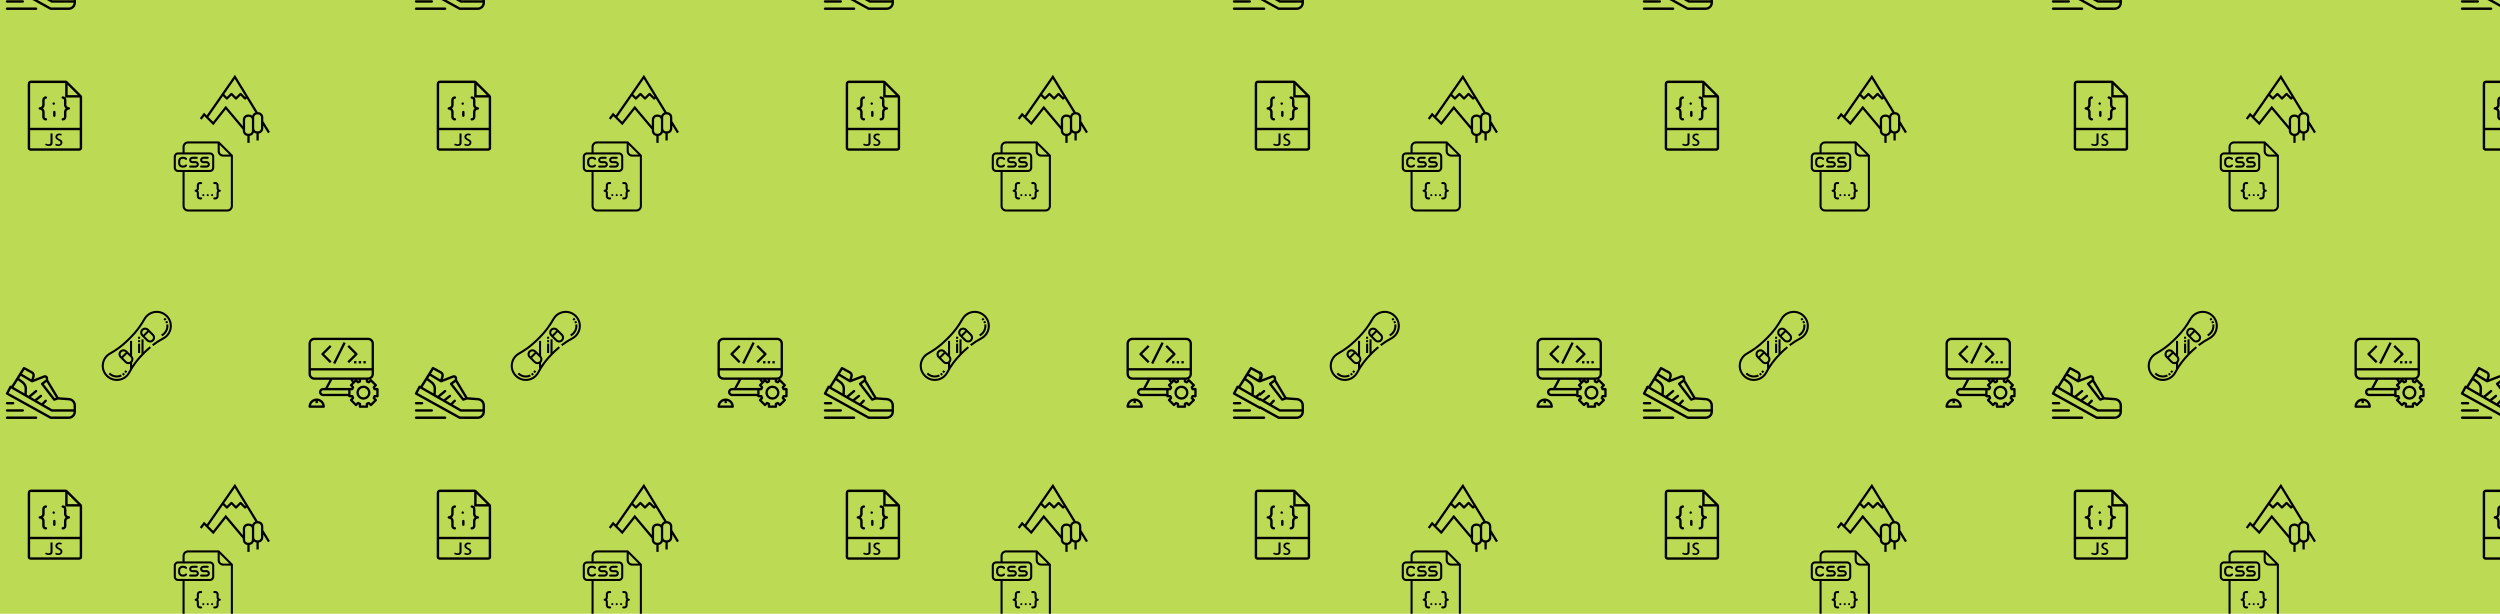
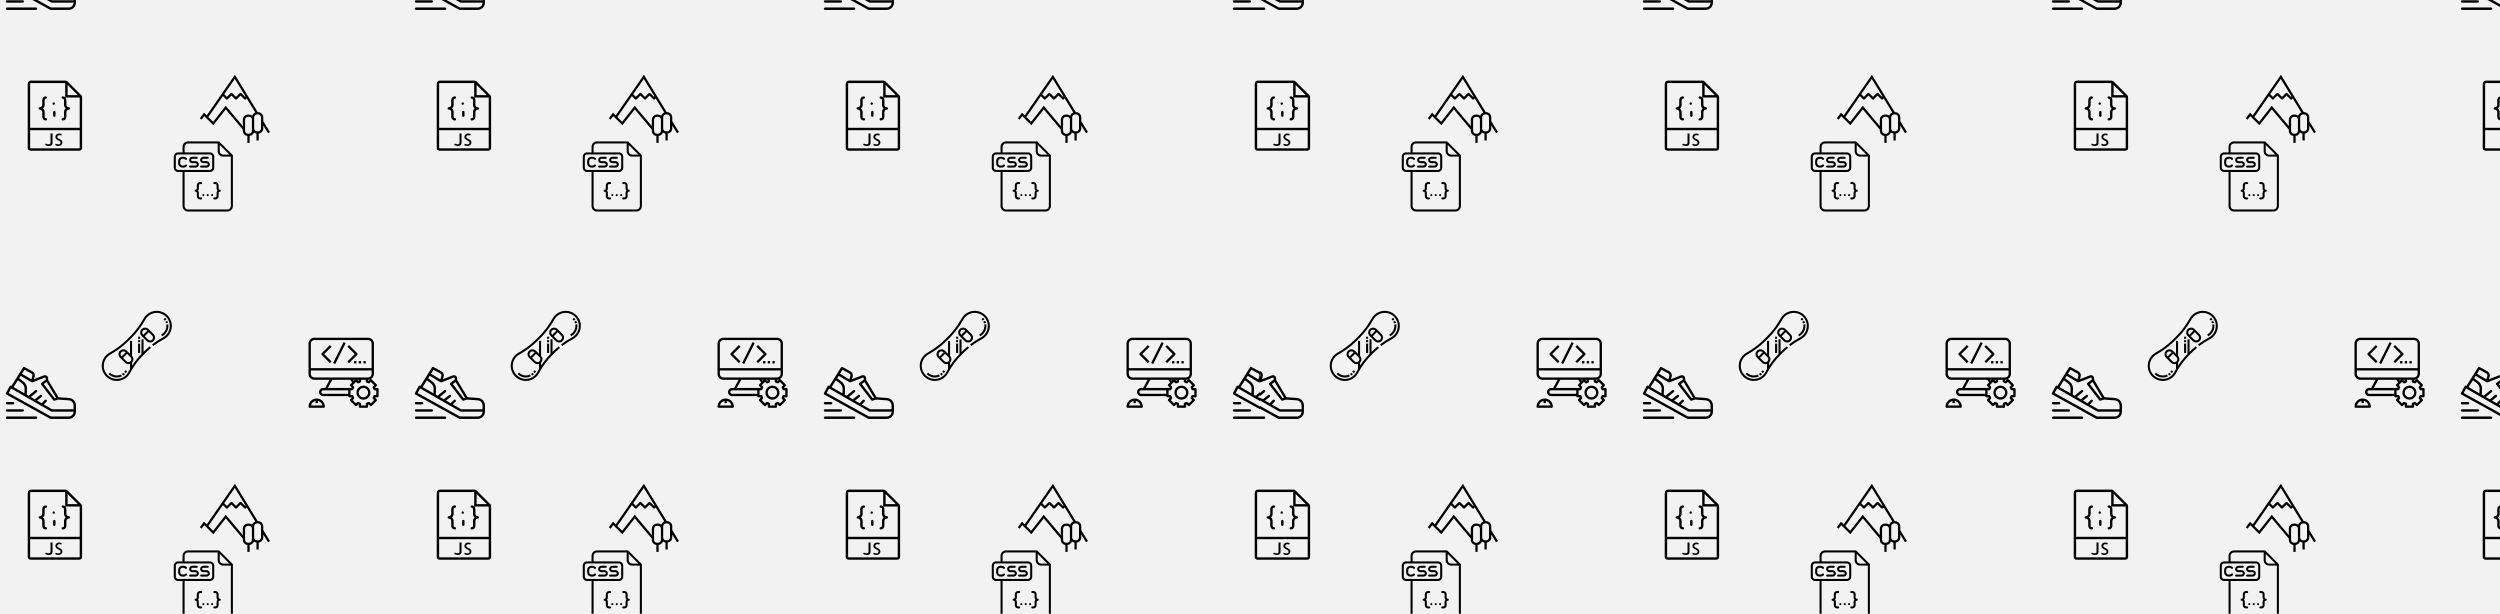
<svg xmlns="http://www.w3.org/2000/svg" xmlns:ns1="http://pattern.flaticon.com/" xmlns:xlink="http://www.w3.org/1999/xlink" x="0" y="0" width="1222" height="300" viewBox="0 0 2138.5 525">
-   <rect x="0px" y="0px" width="100%" height="100%" opacity="1" fill="#bcda54" />
+   <rect x="0px" y="0px" width="100%" height="100%" opacity="1" fill="#f2f2f2" />
  <defs>
    <path d="m446.398 299.191c-.016-20.121-16.324-36.43-36.445-36.449h-2.336l-160.793-262.629-198.258 285.488-19.031-19.035-29.535 39.379 12.801 9.598 18.465-24.621 63.855 63.82 87.496-111.359 119.781 142.281v8.633c.059 18.355 13.781 33.793 32 36v48.445h16v-48.445c13.852-1.711 25.496-11.215 29.945-24.441 5.207 4.133 11.457 6.746 18.055 7.551v48.449h16v-48.449c18.289-2.082 32.074-17.594 32-36v-20.672l33.176 54.188 13.648-8.355-46.824-76.477zm-125.047-146.711-2.953 2.953-26.344-26.344c-3.121-3.125-8.188-3.125-11.312 0l-26.344 26.344-26.344-26.344c-3.121-3.125-8.188-3.125-11.312 0l-26.344 26.344-18.863-18.867 74.441-107.199zm-139.199 65.598-88.473 112.664-33.602-33.598 102.188-147.199 22.477 22.48c3.125 3.121 8.191 3.121 11.312 0l26.344-26.371 26.344 26.344c3.125 3.125 8.191 3.125 11.312 0l26.344-26.344 26.344 26.344c3.125 3.125 8.191 3.125 11.312 0l5.891-5.887 60.359 98.633c-10.312 3.82-18.344 12.102-21.848 22.527-6.375-5.145-14.312-7.965-22.504-8h-7.105c-20.105.023-36.402 16.305-36.449 36.406v44.746zm184.246 176.219c-.008 11.289-9.156 20.438-20.445 20.445h-7.105c-11.289-.008-20.438-9.156-20.449-20.445v-78.219c.016-11.285 9.16-20.434 20.449-20.445h7.105c11.285.012 20.434 9.16 20.445 20.445zm64-16.891c0 11.293-9.152 20.449-20.445 20.449h-7.105c-11.289-.012-20.434-9.16-20.449-20.449v-78.215c.012-11.289 9.16-20.438 20.449-20.449h7.105c11.289.012 20.438 9.16 20.445 20.449zm0 0" transform="matrix(0.1216486 0 0 0.1216486 171 64)" id="L1_0" />
    <g transform="matrix(0.1171875 0 0 0.1171875 87 266)" id="L1_1">
      <path d="m379.398 169.934-36.852-36.852c-14.027-14.027-36.73-14.027-50.758 0-14.027 14.027-14.031 36.73 0 50.758l36.852 36.852c13.992 13.996 36.762 13.996 50.758 0 13.996-13.992 13.996-36.762 0-50.758zm-77.004-26.242c8.164-8.168 21.379-8.168 29.547 0l1.395 1.395-29.543 29.547-1.398-1.398c-8.164-8.164-8.164-21.379 0-29.543zm66.398 66.395c-8.148 8.148-21.402 8.148-29.547 0l-24.848-24.848 29.543-29.547 24.852 24.852c8.145 8.145 8.145 21.398 0 29.543zm0 0" />
      <path d="m480.434 32.742c-51.547-52.016-138.168-40.457-174.227 23.316-28.027 49.578-60.703 93.18-97.117 129.594-29.297 29.297-70.012 73.406-152.543 120.07-62.898 35.559-75.945 122.074-23.32 174.227 52.793 52.316 140.781 38.707 175.242-27.145 24.895-47.578 58.293-92.473 99.258-133.441 14.203-14.199 28.332-28.836 52.52-48.613l-9.496-11.613c-18.172 14.859-31.18 27.172-44.859 40.852v-91.867h-15v106.957c-26.148 26.895-49.168 55.398-68.816 85.195v-22.289c12.82-13.75 12.855-35.125 0-48.91v-110.016h-15v94.984l-22.742-22.742c-6.781-6.781-15.793-10.512-25.379-10.512-9.59 0-18.602 3.73-25.379 10.512-13.996 13.992-13.996 36.762 0 50.758l36.852 36.852c9.836 9.84 24.102 12.82 36.648 8.691v36.781c-4.152 7.094-8.117 14.25-11.895 21.469-29.719 56.789-105.684 68.746-151.395 23.445-45.57-45.164-34.094-119.855 20.141-150.516 84.129-47.562 126.062-92.812 155.77-122.523 37.375-37.371 70.875-82.059 99.57-132.816 31.078-54.969 105.859-65.199 150.516-20.141 45.383 45.793 33.227 121.738-23.445 151.391-26.93 14.094-53.281 31-78.336 50.254l9.145 11.895c24.363-18.73 49.984-35.168 76.145-48.855 65.695-34.379 79.57-122.344 27.145-175.242zm-336.254 269.164c8.164-8.164 21.379-8.168 29.543 0l1.398 1.395-29.547 29.547-1.395-1.395c-8.148-8.148-8.148-21.402 0-29.547zm36.852 66.398-24.852-24.852 29.547-29.543 24.848 24.848c8.164 8.164 8.164 21.379 0 29.547-8.145 8.145-21.398 8.145-29.543 0zm0 0" />
      <path d="m280.891 308.062h-15v-69.012h15zm0-79.012h-15v-15h15zm0-25h-15v-15h15zm0 0" />
      <path d="m110.77 487c-22.703 0-44.066-8.852-60.188-24.922l10.59-10.621c13.289 13.246 30.895 20.543 49.574 20.543h.457c10.438-.066 20.504-2.375 29.898-6.875l6.477 13.527c-11.398 5.461-23.617 8.27-36.305 8.348zm46.367-13.703-8.164-12.586c3.785-2.453 7.344-5.289 10.586-8.422l10.43 10.781c-3.934 3.805-8.258 7.246-12.852 10.227zm20.219-18.336-11.723-9.355c2.809-3.52 5.297-7.336 7.395-11.348l13.289 6.957c-2.539 4.855-5.555 9.48-8.961 13.746zm0 0" />
      <path d="m441.699 185.832-6.957-13.289c23.121-12.098 37.582-35.797 37.742-61.848v-.438c0-3.223-.219-6.461-.66-9.633l14.859-2.059c.531 3.852.801 7.785.801 11.691v.551c-.195 31.594-17.738 60.348-45.785 75.023zm28.312-94.035c-1.191-4.34-2.816-8.582-4.832-12.617l13.418-6.707c2.453 4.906 4.43 10.074 5.879 15.355zm-9.379-20.414c-2.508-3.723-5.406-7.25-8.609-10.484l10.652-10.559c3.867 3.898 7.363 8.164 10.398 12.668zm0 0" />
    </g>
    <g transform="matrix(0.1171874 0 0 0.1171874 5 314)" id="L1_2">
      <path d="m461.285 226.508-76.492-5.465-50.555-84.215-25.273-42.168v-11.68c.008-12.676-10.262-22.957-22.938-22.965-2.84-.004-5.656.523-8.301 1.547l-72.688 28.039 5.492-18.434c4.336-15.496-2.699-31.922-16.906-39.477l-57.035-30.641c-4.148-2.227-9.316-.805-11.742 3.23l-83.66 133.969-1.766-1.023c-4.227-2.43-9.621-.969-12.047 3.258-.055.09-.102.18-.152.273l-26.191 49.309c-2.258 4.258-.684 9.535 3.531 11.867l318.535 176.551c1.309.723 2.777 1.102 4.273 1.102h131.664c29.238-.027 52.938-23.723 52.965-52.965v-45.656c-.094-28.609-22.184-52.328-50.715-54.457zm-94.941-1.891-10.082 3.363-78.988-102.699 20.305-15.246zm-230.691-204.031 49.621 26.633c6.879 3.637 10.316 11.551 8.281 19.059l-7.293 24.578-50.672-30.387-17.547-10.531zm-52.266 84.25 4.52-7.062 29.043 21.602c14.781 11.098 22.328 29.375 19.684 47.672l-1.102 25.512-78.895-45.473zm375.648 257.098h-129.395l-308.965-171.258 17.84-33.543 292.52 168.312c1.344.773 2.863 1.18 4.414 1.176h158.895c0 19.5-15.809 35.312-35.309 35.312zm35.309-52.969h-156.539l-60.547-34.859 20.355-20.754c3.363-3.527 3.23-9.117-.301-12.48-3.457-3.297-8.91-3.242-12.305.121l-23.551 24.012-33.547-19.332 33.645-26.914c3.805-3.047 4.422-8.605 1.375-12.414-3.047-3.805-8.605-4.422-12.41-1.375l-39.047 31.242-28.742-16.527 43.609-36.344c3.75-3.121 4.258-8.688 1.141-12.438-3.121-3.75-8.691-4.258-12.441-1.141l-48.621 40.527-13.648-7.855 1.43-33.887c3.27-24.414-6.961-48.68-26.719-63.383l-30.078-22.363 11.363-17.84 78.141 46.883c1.051.605 2.215.98 3.418 1.105.211 0 .395.07.609.086.211.02.344.062.512.062 1.09.004 2.176-.195 3.195-.59l89.422-34.488c1.637-.625 3.469-.41 4.918.574 1.453.996 2.316 2.648 2.305 4.414v9.711l-31.781 23.832c-3.898 2.93-4.684 8.465-1.754 12.359.02.027.039.055.059.078l88.277 114.762c2.281 2.988 6.215 4.191 9.781 2.992l24.812-8.273 79.328 5.668c19.305 1.43 34.262 17.469 34.336 36.828zm0 0" />
      <path d="m52.965 256h-44.137c-4.875 0-8.828 3.953-8.828 8.828s3.953 8.828 8.828 8.828h44.137c4.875 0 8.828-3.953 8.828-8.828s-3.953-8.828-8.828-8.828zm0 0" />
      <path d="m0 317.793c0 4.875 3.953 8.828 8.828 8.828h114.758c4.875 0 8.828-3.953 8.828-8.828s-3.953-8.828-8.828-8.828h-114.758c-4.875 0-8.828 3.953-8.828 8.828zm0 0" />
      <path d="m220.691 361.934h-211.863c-4.875 0-8.828 3.949-8.828 8.824s3.953 8.828 8.828 8.828h211.863c4.875 0 8.824-3.953 8.824-8.828s-3.949-8.824-8.824-8.824zm0 0" />
    </g>
    <g transform="matrix(0.125 0 0 0.125 264 289)" id="L1_3">
      <path d="M56,416c-30.872,0-56,25.128-56,56c0,4.424,3.576,8,8,8h96c4.424,0,8-3.576,8-8C112,441.128,86.872,416,56,416z     M16.808,464C19.992,448.36,32.36,436.072,48,432.88V448h16v-15.12c15.64,3.2,28.008,15.48,31.192,31.12H16.808z" />
      <path d="M472,344h-14.032c-0.44-1.112-0.896-2.216-1.392-3.328l9.928-9.928c3.128-3.128,3.128-8.184,0-11.312l-33.936-33.936    c-1.656-1.656-3.84-2.376-6.008-2.272C439.24,276.496,448,263.32,448,248V40c0-22.056-17.944-40-40-40H40C17.944,0,0,17.944,0,40    v208c0,22.056,17.944,40,40,40h104.4l-30.224,56H112h-12c-15.44,0-28,12.56-28,28s12.56,28,28,28h172c0,4.424,3.576,8,8,8h14.032    c0.44,1.112,0.896,2.216,1.392,3.328l-9.928,9.928c-3.128,3.128-3.128,8.184,0,11.312l33.936,33.936    c3.128,3.128,8.184,3.128,11.312,0l9.928-9.928c1.112,0.496,2.216,0.952,3.328,1.392V472c0,4.424,3.576,8,8,8h48    c4.424,0,8-3.576,8-8v-14.032c1.112-0.44,2.216-0.896,3.328-1.392l9.928,9.928c3.128,3.128,8.184,3.128,11.312,0l33.936-33.936    c3.128-3.128,3.128-8.184,0-11.312l-9.928-9.928c0.496-1.112,0.952-2.216,1.392-3.328H472c4.424,0,8-3.576,8-8v-48    C480,347.576,476.424,344,472,344z M16,40c0-13.232,10.768-24,24-24h368c13.232,0,24,10.768,24,24v168H16V40z M40,272    c-13.232,0-24-10.768-24-24v-24h416v24c0,13.232-10.768,24-24,24h-8h-48h-61.808H157.808H40z M421.152,285.6l-9.824,9.824    c-1.112-0.496-2.216-0.952-3.328-1.392V288C412.632,288,417.008,287.056,421.152,285.6z M344,288v6.032    c-1.112,0.44-2.216,0.896-3.328,1.392L333.248,288H344z M316.92,288l-6.896,6.896L305.328,288H316.92z M272,384H100    c-6.616,0-12-5.384-12-12c0-6.616,5.384-12,12-12h12h6.944H272V384z M132.356,343.992L162.576,288h123.392l12.544,18.408    l-13.016,13.016c-3.128,3.128-3.128,8.184,0,11.312l9.928,9.928c-0.496,1.112-0.952,2.216-1.392,3.328H280H132.356z M464,392    h-11.672c-3.496,0-6.576,2.264-7.632,5.592c-1.216,3.864-2.856,7.8-4.88,11.672c-1.616,3.104-1.032,6.888,1.44,9.36l8.288,8.288    l-22.624,22.624l-8.288-8.288c-2.48-2.472-6.256-3.048-9.36-1.44c-3.872,2.024-7.808,3.664-11.672,4.88    c-3.336,1.064-5.6,4.144-5.6,7.64V464h-32v-11.672c0-3.496-2.264-6.576-5.592-7.632c-3.864-1.216-7.8-2.856-11.672-4.88    c-3.104-1.608-6.888-1.032-9.36,1.44l-8.288,8.288l-22.624-22.624l8.288-8.288c2.472-2.472,3.056-6.256,1.44-9.36    c-2.024-3.872-3.664-7.808-4.88-11.672c-1.064-3.336-4.144-5.6-7.64-5.6H288v-32h11.672c3.496,0,6.576-2.264,7.632-5.592    c1.216-3.864,2.856-7.8,4.88-11.672c1.616-3.104,1.032-6.888-1.44-9.36l-8.288-8.288l22.624-22.624l8.288,8.288    c2.472,2.48,6.256,3.056,9.36,1.44c3.872-2.024,7.808-3.664,11.672-4.88c3.336-1.064,5.6-4.144,5.6-7.64V288h32v11.672    c0,3.496,2.264,6.576,5.592,7.632c3.864,1.216,7.8,2.856,11.672,4.88c3.104,1.616,6.88,1.04,9.36-1.44l8.288-8.288l22.624,22.624    l-8.288,8.288c-2.472,2.472-3.056,6.256-1.44,9.36c2.024,3.872,3.664,7.808,4.88,11.672c1.064,3.336,4.144,5.6,7.64,5.6H464V392z" />
      <path d="M376,328c-26.472,0-48,21.528-48,48s21.528,48,48,48s48-21.528,48-48S402.472,328,376,328z M376,408    c-17.648,0-32-14.352-32-32s14.352-32,32-32s32,14.352,32,32S393.648,408,376,408z" />
      <path d="M157.656,61.656l-11.312-11.312l-56,56c-3.128,3.128-3.128,8.184,0,11.312l56,56l11.312-11.312L107.312,112    L157.656,61.656z" />
      <path d="M333.656,106.344l-56-56l-11.312,11.312L316.688,112l-50.344,50.344l11.312,11.312l56-56    C336.784,114.528,336.784,109.472,333.656,106.344z" />
      <rect x="131px" y="96px" width="160px" height="16px" transform="matrix(0.4472 -0.8944 0.8944 0.4472 24.1457 247.1068)" />
      <rect x="312px" y="160px" width="16px" height="16px" />
      <rect x="344px" y="160px" width="16px" height="16px" />
      <rect x="376px" y="160px" width="16px" height="16px" />
    </g>
    <g transform="matrix(1.034483 0 0 1.034483 17 69)" id="L1_4">
      <path d="M50.949,12.187l-1.361-1.361l-9.504-9.505c-0.001-0.001-0.001-0.001-0.001-0.001l-0.771-0.771   C38.957,0.195,38.486,0,37.985,0H8.963C7.776,0,6.5,0.916,6.5,2.926V39v16.537V56c0,0.837,0.841,1.652,1.836,1.909   c0.051,0.014,0.1,0.033,0.152,0.043C8.644,57.983,8.803,58,8.963,58h40.074c0.16,0,0.319-0.017,0.475-0.048   c0.052-0.01,0.101-0.029,0.152-0.043C50.659,57.652,51.5,56.837,51.5,56v-0.463V39V13.978C51.5,13.211,51.407,12.644,50.949,12.187   z M39.5,3.565L47.935,12H39.5V3.565z M8.963,56c-0.071,0-0.135-0.025-0.198-0.049C8.61,55.877,8.5,55.721,8.5,55.537V41h41v14.537   c0,0.184-0.11,0.34-0.265,0.414C49.172,55.975,49.108,56,49.037,56H8.963z M8.5,39V2.926C8.5,2.709,8.533,2,8.963,2h28.595   C37.525,2.126,37.5,2.256,37.5,2.391V13.78c-0.532-0.48-1.229-0.78-2-0.78c-0.553,0-1,0.448-1,1s0.447,1,1,1c0.552,0,1,0.449,1,1v4   c0,1.2,0.542,2.266,1.382,3c-0.84,0.734-1.382,1.8-1.382,3v4c0,0.551-0.448,1-1,1c-0.553,0-1,0.448-1,1s0.447,1,1,1   c1.654,0,3-1.346,3-3v-4c0-1.103,0.897-2,2-2c0.553,0,1-0.448,1-1s-0.447-1-1-1c-1.103,0-2-0.897-2-2v-4   c0-0.771-0.301-1.468-0.78-2h11.389c0.135,0,0.265-0.025,0.391-0.058c0,0.015,0.001,0.021,0.001,0.036V39H8.5z" />
      <path d="M25.354,51.43c-0.019,0.446-0.171,0.764-0.458,0.95s-0.673,0.28-1.155,0.28c-0.191,0-0.396-0.022-0.615-0.068   s-0.429-0.098-0.629-0.157c-0.201-0.06-0.385-0.123-0.554-0.191s-0.299-0.135-0.39-0.198l-0.697,1.107   c0.182,0.137,0.405,0.26,0.67,0.369c0.264,0.109,0.54,0.207,0.827,0.294s0.565,0.15,0.834,0.191s0.503,0.062,0.704,0.062   c0.4,0,0.791-0.039,1.169-0.116s0.713-0.214,1.005-0.41c0.291-0.196,0.523-0.456,0.697-0.779c0.173-0.323,0.26-0.723,0.26-1.196   v-7.848h-1.668V51.43z" />
      <path d="M34.083,49.064c-0.314-0.228-0.654-0.422-1.019-0.581c-0.365-0.159-0.702-0.323-1.012-0.492   c-0.311-0.169-0.57-0.364-0.779-0.588c-0.21-0.224-0.314-0.518-0.314-0.882c0-0.146,0.036-0.299,0.109-0.458   c0.072-0.159,0.173-0.303,0.301-0.431c0.127-0.128,0.273-0.234,0.438-0.321s0.337-0.139,0.52-0.157   c0.328-0.027,0.597-0.032,0.807-0.014c0.209,0.019,0.378,0.05,0.506,0.096c0.127,0.046,0.226,0.091,0.294,0.137   s0.13,0.082,0.185,0.109c0.009-0.009,0.036-0.055,0.082-0.137c0.045-0.082,0.1-0.185,0.164-0.308   c0.063-0.123,0.132-0.255,0.205-0.396c0.072-0.142,0.137-0.271,0.191-0.39c-0.265-0.173-0.611-0.299-1.039-0.376   c-0.429-0.077-0.853-0.116-1.271-0.116c-0.41,0-0.8,0.063-1.169,0.191s-0.692,0.313-0.971,0.554s-0.499,0.535-0.663,0.882   S29.4,46.13,29.4,46.576c0,0.492,0.104,0.902,0.314,1.23c0.209,0.328,0.474,0.613,0.793,0.854c0.318,0.241,0.66,0.451,1.025,0.629   c0.364,0.178,0.704,0.355,1.019,0.533s0.576,0.376,0.786,0.595c0.209,0.219,0.314,0.483,0.314,0.793   c0,0.511-0.148,0.896-0.444,1.155s-0.723,0.39-1.278,0.39c-0.183,0-0.379-0.019-0.588-0.055c-0.21-0.036-0.42-0.084-0.629-0.144   c-0.21-0.06-0.412-0.123-0.608-0.191s-0.358-0.139-0.485-0.212l-0.287,1.176c0.154,0.137,0.34,0.253,0.554,0.349   s0.439,0.171,0.677,0.226c0.236,0.055,0.472,0.094,0.704,0.116s0.458,0.034,0.677,0.034c0.51,0,0.966-0.077,1.367-0.232   c0.4-0.155,0.738-0.362,1.012-0.622s0.485-0.561,0.636-0.902s0.226-0.695,0.226-1.06c0-0.538-0.105-0.978-0.314-1.319   C34.659,49.577,34.397,49.292,34.083,49.064z" />
      <path d="M20.5,20v-4c0-0.551,0.448-1,1-1c0.553,0,1-0.448,1-1s-0.447-1-1-1c-1.654,0-3,1.346-3,3v4c0,1.103-0.897,2-2,2   c-0.553,0-1,0.448-1,1s0.447,1,1,1c1.103,0,2,0.897,2,2v4c0,1.654,1.346,3,3,3c0.553,0,1-0.448,1-1s-0.447-1-1-1   c-0.552,0-1-0.449-1-1v-4c0-1.2-0.542-2.266-1.382-3C19.958,22.266,20.5,21.2,20.5,20z" />
      <circle cx="28" cy="19" r="1" />
      <path d="M28.5,25c-0.553,0-1,0.448-1,1v3c0,0.552,0.447,1,1,1s1-0.448,1-1v-3C29.5,25.448,29.053,25,28.5,25z" />
    </g>
    <g transform="matrix(0.1174168 0 0 0.1174168 144 121)" id="L1_5">
      <path d="M470.962,102.751c-0.018-0.182-0.049-0.359-0.08-0.537c-0.011-0.063-0.017-0.128-0.029-0.191   c-0.042-0.21-0.096-0.416-0.155-0.619c-0.009-0.03-0.014-0.061-0.023-0.091c-0.063-0.207-0.138-0.409-0.218-0.608   c-0.011-0.027-0.019-0.055-0.03-0.081c-0.078-0.189-0.168-0.372-0.261-0.552c-0.019-0.037-0.034-0.075-0.054-0.112   c-0.089-0.167-0.189-0.327-0.291-0.486c-0.03-0.048-0.057-0.098-0.088-0.145c-0.101-0.151-0.213-0.295-0.324-0.438   c-0.039-0.05-0.073-0.102-0.113-0.151c-0.156-0.189-0.32-0.372-0.493-0.545L372.805,2.198c-0.173-0.173-0.355-0.338-0.545-0.493   c-0.049-0.04-0.102-0.074-0.151-0.113c-0.143-0.112-0.287-0.223-0.438-0.324c-0.047-0.032-0.097-0.058-0.145-0.088   c-0.159-0.101-0.319-0.201-0.486-0.291c-0.036-0.02-0.075-0.035-0.112-0.054c-0.181-0.093-0.364-0.183-0.552-0.261   c-0.027-0.011-0.055-0.019-0.081-0.03c-0.199-0.08-0.401-0.155-0.608-0.218c-0.03-0.009-0.061-0.015-0.091-0.023   c-0.203-0.059-0.409-0.114-0.619-0.156c-0.063-0.013-0.128-0.018-0.191-0.029c-0.178-0.031-0.355-0.062-0.537-0.08   C368.001,0.013,367.751,0,367.5,0h-224C121.72,0,104,17.72,104,39.5V80H71.5C54.131,80,40,94.131,40,111.5v80   c0,17.369,14.131,31.5,31.5,31.5H104v248.5c0,21.78,17.72,39.5,39.5,39.5h288c21.78,0,39.5-17.72,39.5-39.5v-368   C471,103.249,470.987,102.999,470.962,102.751z M375,25.606L445.394,96H399.5C385.991,96,375,85.009,375,71.5V25.606z M55,191.5   v-80c0-9.098,7.402-16.5,16.5-16.5h232c9.098,0,16.5,7.402,16.5,16.5v80c0,9.098-7.402,16.5-16.5,16.5H111.519   c-0.006,0-0.013-0.001-0.019-0.001S111.487,208,111.481,208H71.5C62.402,208,55,200.598,55,191.5z M431.5,496h-288   c-13.509,0-24.5-10.991-24.5-24.5V223h184.5c17.369,0,31.5-14.131,31.5-31.5v-80c0-17.369-14.131-31.5-31.5-31.5H119V39.5   c0-13.509,10.991-24.5,24.5-24.5H360v56.5c0,21.78,17.72,39.5,39.5,39.5H456v360.5C456,485.009,445.009,496,431.5,496z" />
      <path d="M223,319.5c0-4.687,3.813-8.5,8.5-8.5h8c4.142,0,7.5-3.358,7.5-7.5s-3.358-7.5-7.5-7.5h-8c-12.958,0-23.5,10.542-23.5,23.5   v24c0,4.687-3.813,8.5-8.5,8.5c-4.142,0-7.5,3.358-7.5,7.5s3.358,7.5,7.5,7.5c4.687,0,8.5,3.813,8.5,8.5v24   c0,12.958,10.542,23.5,23.5,23.5h8c4.142,0,7.5-3.358,7.5-7.5s-3.358-7.5-7.5-7.5h-8c-4.687,0-8.5-3.813-8.5-8.5v-24   c0-6.175-2.394-11.802-6.303-16c3.909-4.198,6.303-9.825,6.303-16V319.5z" />
      <path d="M375.5,352c-4.687,0-8.5-3.813-8.5-8.5v-24c0-12.958-10.542-23.5-23.5-23.5h-8c-4.142,0-7.5,3.358-7.5,7.5   s3.358,7.5,7.5,7.5h8c4.687,0,8.5,3.813,8.5,8.5v24c0,6.175,2.394,11.802,6.303,16c-3.909,4.198-6.303,9.825-6.303,16v24   c0,4.687-3.813,8.5-8.5,8.5h-8c-4.142,0-7.5,3.358-7.5,7.5s3.358,7.5,7.5,7.5h8c12.958,0,23.5-10.542,23.5-23.5v-24   c0-4.687,3.813-8.5,8.5-8.5c4.142,0,7.5-3.358,7.5-7.5S379.642,352,375.5,352z" />
      <path d="M255.503,384c-1.98,0-3.91,0.8-5.31,2.2c-1.39,1.39-2.19,3.33-2.19,5.3c0,1.98,0.8,3.91,2.19,5.3   c1.4,1.4,3.33,2.2,5.31,2.2c1.97,0,3.9-0.8,5.3-2.2c1.4-1.39,2.2-3.32,2.2-5.3c0-1.97-0.8-3.91-2.2-5.3   C259.403,384.8,257.473,384,255.503,384z" />
      <path d="M287.503,384c-1.98,0-3.91,0.8-5.31,2.2c-1.39,1.39-2.19,3.33-2.19,5.3c0,1.97,0.8,3.91,2.19,5.3   c1.4,1.4,3.33,2.2,5.31,2.2c1.97,0,3.9-0.8,5.3-2.2c1.4-1.39,2.2-3.32,2.2-5.3s-0.8-3.91-2.2-5.3   C291.403,384.8,289.473,384,287.503,384z" />
      <path d="M319.503,384c-1.98,0-3.91,0.8-5.31,2.2c-1.39,1.39-2.19,3.33-2.19,5.3c0,1.98,0.8,3.91,2.19,5.3   c1.4,1.4,3.33,2.2,5.31,2.2c1.97,0,3.9-0.8,5.3-2.2c1.4-1.39,2.2-3.32,2.2-5.3c0-1.97-0.8-3.91-2.2-5.3   C323.403,384.8,321.473,384,319.503,384z" />
      <path d="M199.5,176h-40c-4.142,0-7.5,3.358-7.5,7.5s3.358,7.5,7.5,7.5h40c12.958,0,23.5-10.542,23.5-23.5S212.458,144,199.5,144   h-24c-4.687,0-8.5-3.813-8.5-8.5s3.813-8.5,8.5-8.5h32c4.142,0,7.5-3.358,7.5-7.5s-3.358-7.5-7.5-7.5h-32   c-12.958,0-23.5,10.542-23.5,23.5s10.542,23.5,23.5,23.5h24c4.687,0,8.5,3.813,8.5,8.5S204.187,176,199.5,176z" />
      <path d="M279.5,176h-40c-4.142,0-7.5,3.358-7.5,7.5s3.358,7.5,7.5,7.5h40c12.958,0,23.5-10.542,23.5-23.5S292.458,144,279.5,144   h-24c-4.687,0-8.5-3.813-8.5-8.5s3.813-8.5,8.5-8.5h32c4.142,0,7.5-3.358,7.5-7.5s-3.358-7.5-7.5-7.5h-32   c-12.958,0-23.5,10.542-23.5,23.5s10.542,23.5,23.5,23.5h24c4.687,0,8.5,3.813,8.5,8.5S284.187,176,279.5,176z" />
      <path d="M111.5,191c8.835,0,17.344-3.82,23.344-10.48c2.772-3.078,2.525-7.82-0.552-10.592c-3.078-2.771-7.819-2.525-10.592,0.552   c-3.207,3.56-7.539,5.52-12.199,5.52h-8c-9.098,0-16.5-7.402-16.5-16.5v-16c0-9.098,7.402-16.5,16.5-16.5h8   c4.66,0,8.993,1.96,12.199,5.52c2.772,3.078,7.514,3.325,10.592,0.552c3.078-2.772,3.325-7.515,0.552-10.592   c-6-6.66-14.508-10.48-23.344-10.48h-8C86.131,112,72,126.131,72,143.5v16c0,17.369,14.131,31.5,31.5,31.5H111.5z" />
    </g>
  </defs>
  <g ns1:class="KUsePattern">
    <pattern id="pattern_L1_0" width="350" height="350" patternUnits="userSpaceOnUse">
      <use xlink:href="#L1_0" x="-350" y="-350" />
      <use xlink:href="#L1_0" x="0" y="-350" />
      <use xlink:href="#L1_0" x="350" y="-350" />
      <use xlink:href="#L1_0" x="-350" y="0" />
      <use xlink:href="#L1_0" x="0" y="0" />
      <use xlink:href="#L1_0" x="350" y="0" />
      <use xlink:href="#L1_0" x="-350" y="350" />
      <use xlink:href="#L1_0" x="0" y="350" />
      <use xlink:href="#L1_0" x="350" y="350" />
    </pattern>
    <rect x="0" y="0" width="100%" height="100%" fill="url(#pattern_L1_0)" />
  </g>
  <g ns1:class="KUsePattern">
    <pattern id="pattern_L1_1" width="350" height="350" patternUnits="userSpaceOnUse">
      <use xlink:href="#L1_1" x="-350" y="-350" />
      <use xlink:href="#L1_1" x="0" y="-350" />
      <use xlink:href="#L1_1" x="350" y="-350" />
      <use xlink:href="#L1_1" x="-350" y="0" />
      <use xlink:href="#L1_1" x="0" y="0" />
      <use xlink:href="#L1_1" x="350" y="0" />
      <use xlink:href="#L1_1" x="-350" y="350" />
      <use xlink:href="#L1_1" x="0" y="350" />
      <use xlink:href="#L1_1" x="350" y="350" />
    </pattern>
    <rect x="0" y="0" width="100%" height="100%" fill="url(#pattern_L1_1)" />
  </g>
  <g ns1:class="KUsePattern">
    <pattern id="pattern_L1_2" width="350" height="350" patternUnits="userSpaceOnUse">
      <use xlink:href="#L1_2" x="-350" y="-350" />
      <use xlink:href="#L1_2" x="0" y="-350" />
      <use xlink:href="#L1_2" x="350" y="-350" />
      <use xlink:href="#L1_2" x="-350" y="0" />
      <use xlink:href="#L1_2" x="0" y="0" />
      <use xlink:href="#L1_2" x="350" y="0" />
      <use xlink:href="#L1_2" x="-350" y="350" />
      <use xlink:href="#L1_2" x="0" y="350" />
      <use xlink:href="#L1_2" x="350" y="350" />
    </pattern>
    <rect x="0" y="0" width="100%" height="100%" fill="url(#pattern_L1_2)" />
  </g>
  <g ns1:class="KUsePattern">
    <pattern id="pattern_L1_3" width="350" height="350" patternUnits="userSpaceOnUse">
      <use xlink:href="#L1_3" x="-350" y="-350" />
      <use xlink:href="#L1_3" x="0" y="-350" />
      <use xlink:href="#L1_3" x="350" y="-350" />
      <use xlink:href="#L1_3" x="-350" y="0" />
      <use xlink:href="#L1_3" x="0" y="0" />
      <use xlink:href="#L1_3" x="350" y="0" />
      <use xlink:href="#L1_3" x="-350" y="350" />
      <use xlink:href="#L1_3" x="0" y="350" />
      <use xlink:href="#L1_3" x="350" y="350" />
    </pattern>
    <rect x="0" y="0" width="100%" height="100%" fill="url(#pattern_L1_3)" />
  </g>
  <g ns1:class="KUsePattern">
    <pattern id="pattern_L1_4" width="350" height="350" patternUnits="userSpaceOnUse">
      <use xlink:href="#L1_4" x="-350" y="-350" />
      <use xlink:href="#L1_4" x="0" y="-350" />
      <use xlink:href="#L1_4" x="350" y="-350" />
      <use xlink:href="#L1_4" x="-350" y="0" />
      <use xlink:href="#L1_4" x="0" y="0" />
      <use xlink:href="#L1_4" x="350" y="0" />
      <use xlink:href="#L1_4" x="-350" y="350" />
      <use xlink:href="#L1_4" x="0" y="350" />
      <use xlink:href="#L1_4" x="350" y="350" />
    </pattern>
    <rect x="0" y="0" width="100%" height="100%" fill="url(#pattern_L1_4)" />
  </g>
  <g ns1:class="KUsePattern">
    <pattern id="pattern_L1_5" width="350" height="350" patternUnits="userSpaceOnUse">
      <use xlink:href="#L1_5" x="-350" y="-350" />
      <use xlink:href="#L1_5" x="0" y="-350" />
      <use xlink:href="#L1_5" x="350" y="-350" />
      <use xlink:href="#L1_5" x="-350" y="0" />
      <use xlink:href="#L1_5" x="0" y="0" />
      <use xlink:href="#L1_5" x="350" y="0" />
      <use xlink:href="#L1_5" x="-350" y="350" />
      <use xlink:href="#L1_5" x="0" y="350" />
      <use xlink:href="#L1_5" x="350" y="350" />
    </pattern>
    <rect x="0" y="0" width="100%" height="100%" fill="url(#pattern_L1_5)" />
  </g>
</svg>
